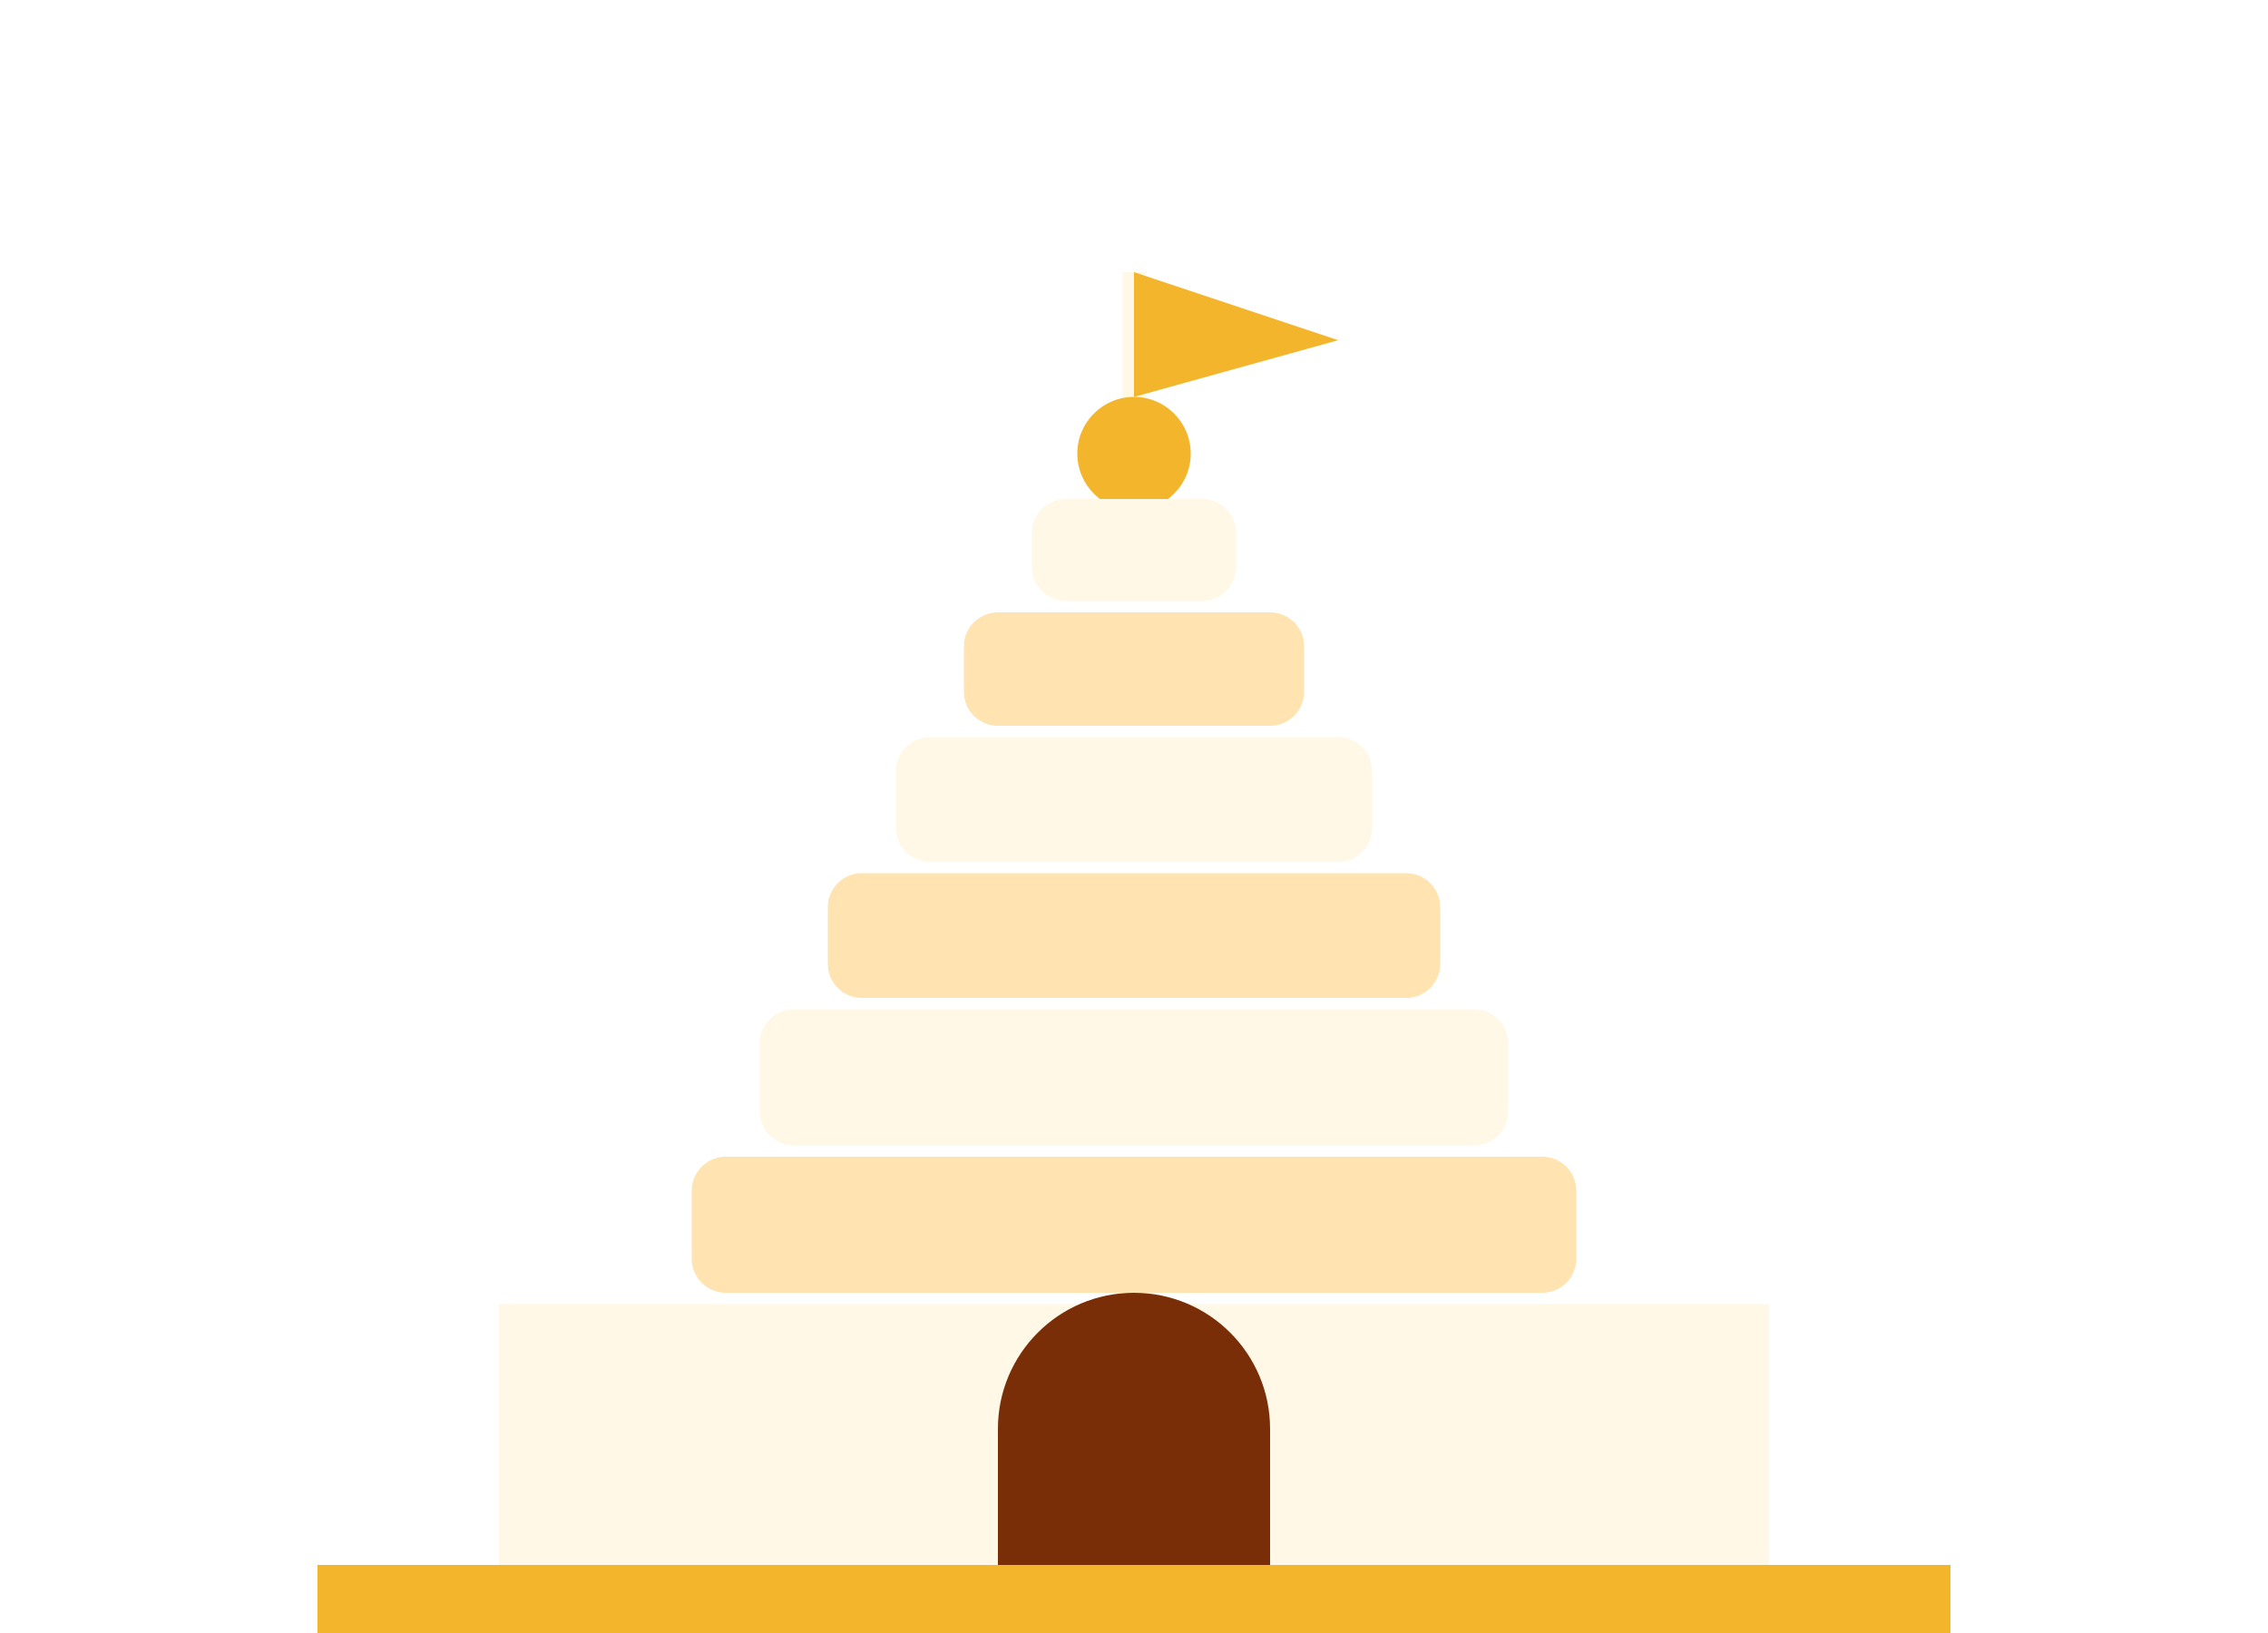
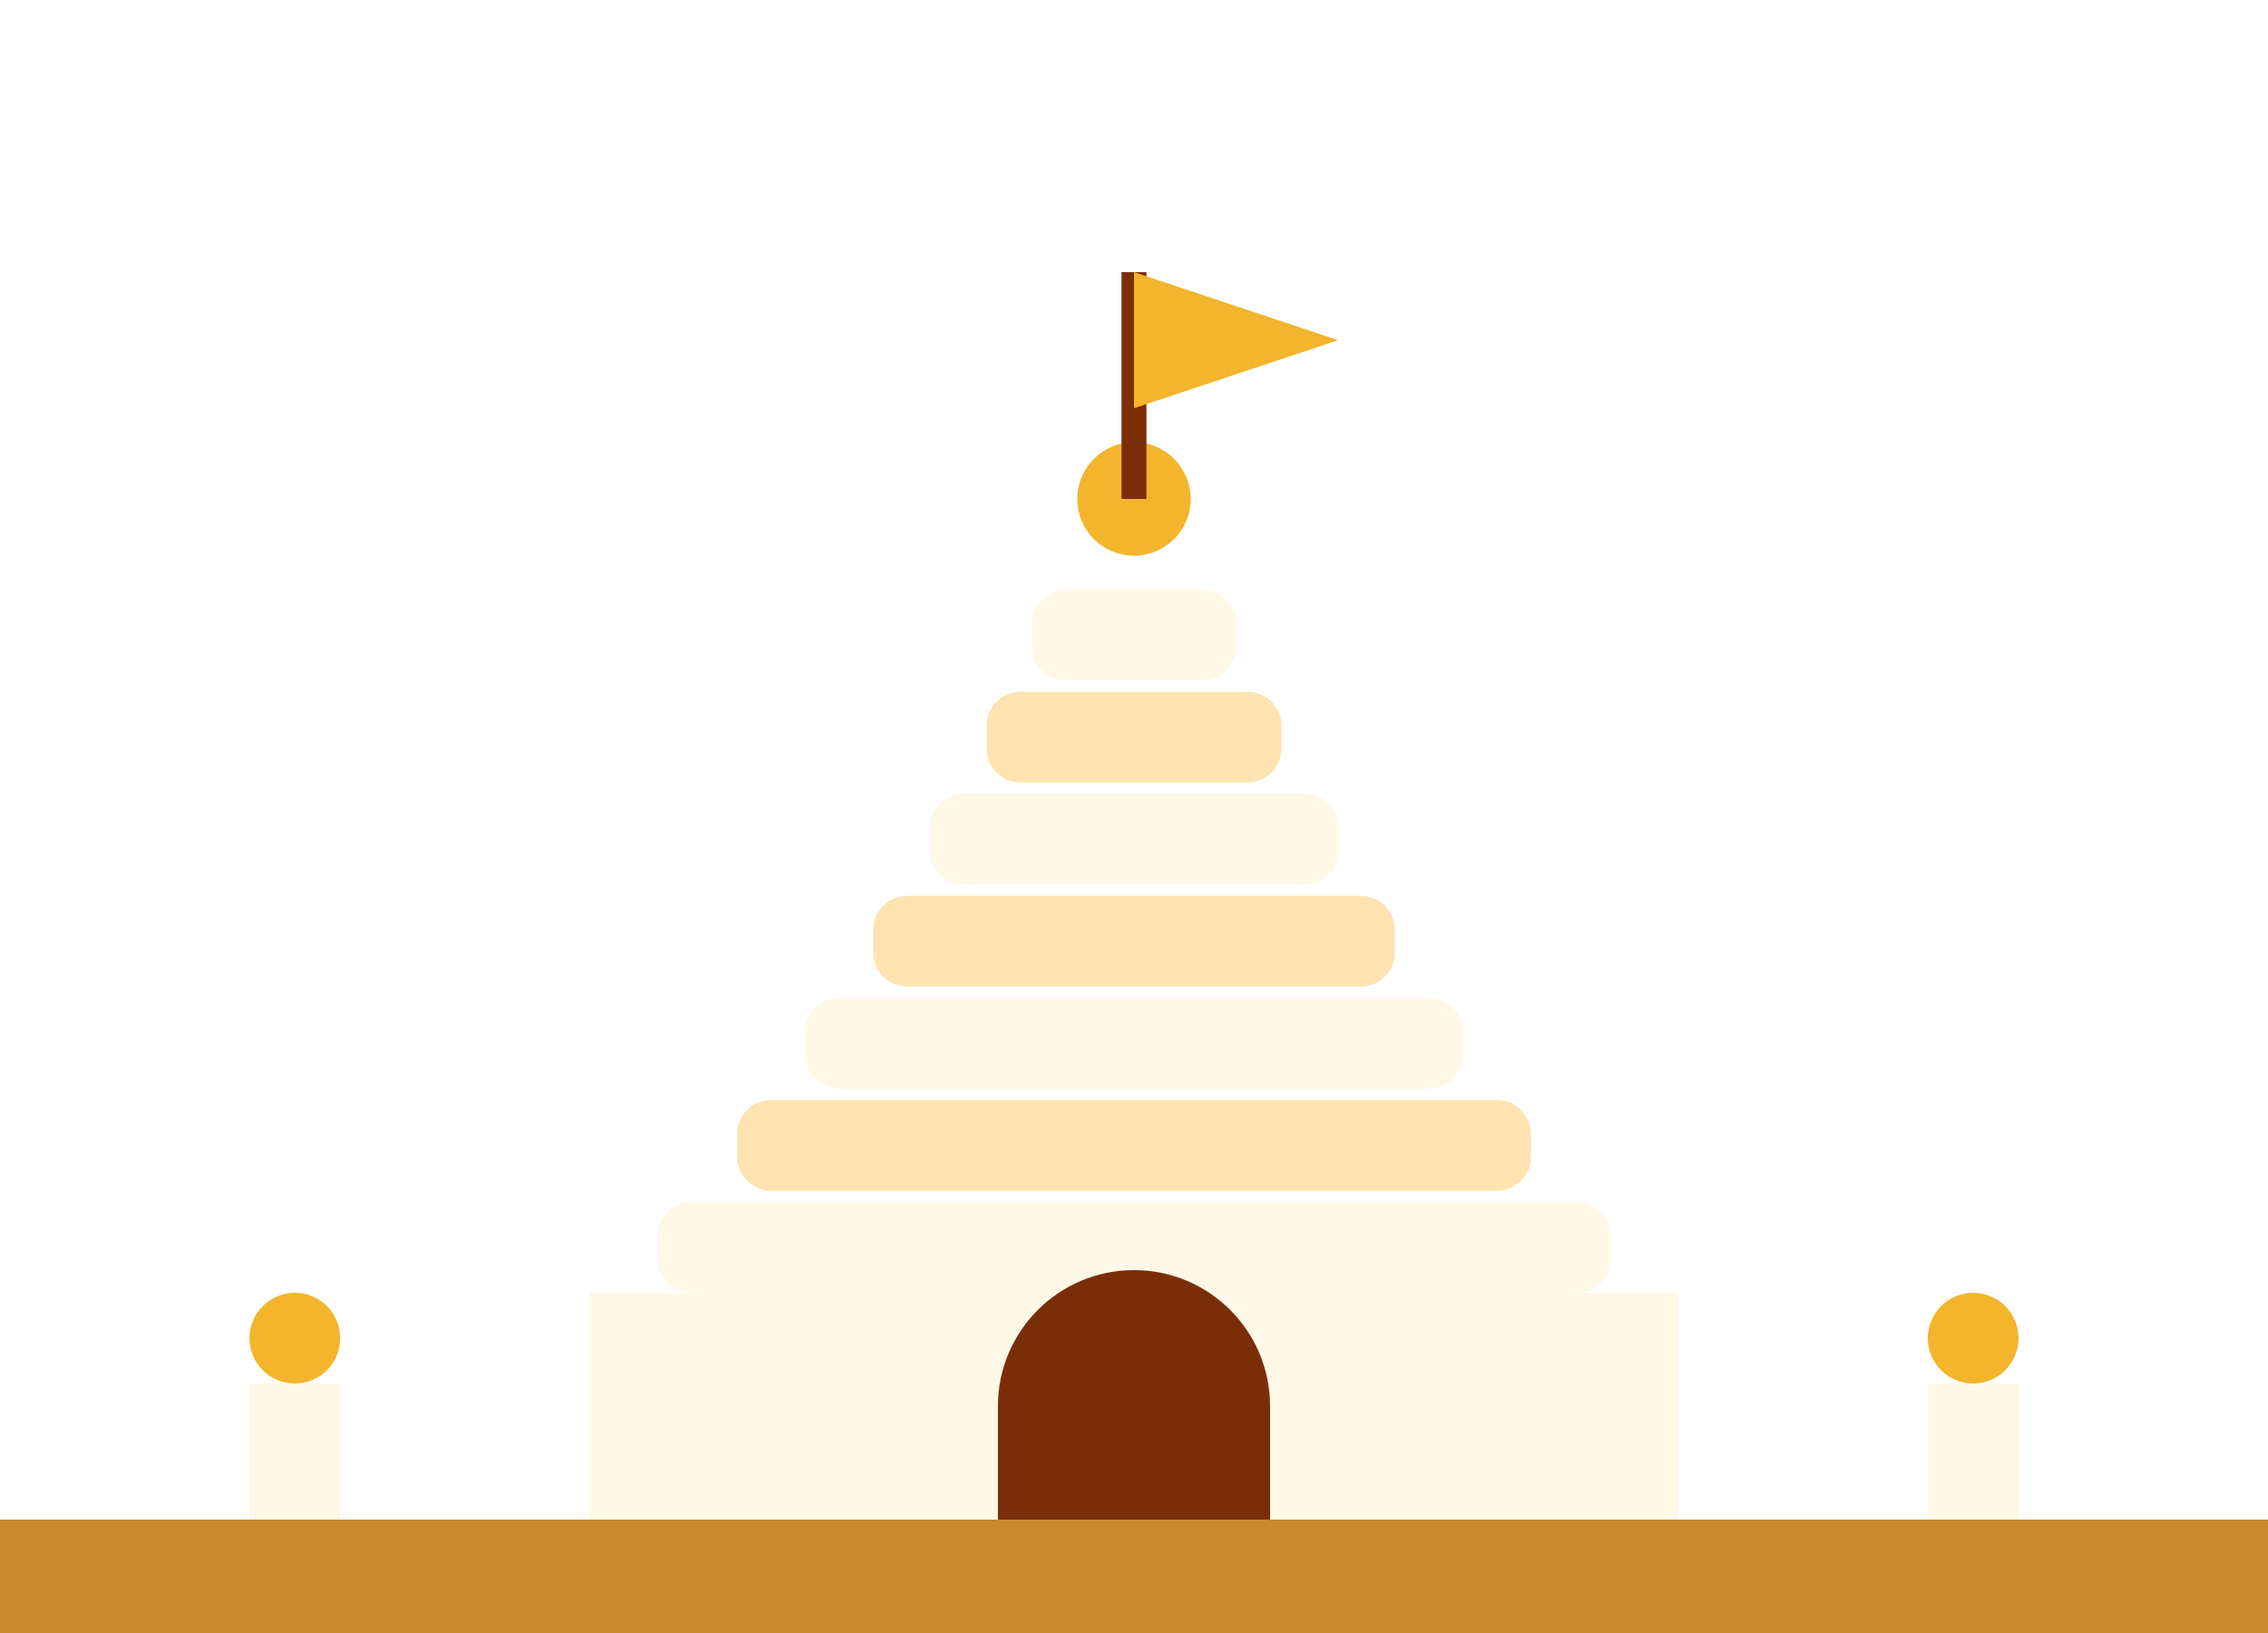
<svg xmlns="http://www.w3.org/2000/svg" viewBox="0 -22 200 144">
-   <path d="M100 2 V14" stroke="#FFF8E6" stroke-width="2" />
-   <polygon points="100,2 118,8 100,13" fill="#F2B52B" />
-   <circle cx="100" cy="18" r="5" fill="#F2B52B" />
-   <rect x="91.0" y="22" width="18" height="9" rx="3" fill="#FFF8E6" />
-   <rect x="85.0" y="32" width="30" height="10" rx="3" fill="#FFE3B0" />
-   <rect x="79.0" y="43" width="42" height="11" rx="3" fill="#FFF8E6" />
-   <rect x="73.0" y="55" width="54" height="11" rx="3" fill="#FFE3B0" />
-   <rect x="67.0" y="67" width="66" height="12" rx="3" fill="#FFF8E6" />
-   <rect x="61.0" y="80" width="78" height="12" rx="3" fill="#FFE3B0" />
-   <rect x="44" y="93" width="112" height="25" fill="#FFF8E6" />
-   <path d="M88 118 V104 a12 12 0 0 1 24 0 V118 Z" fill="#7A2E08" />
-   <rect x="28" y="116" width="144" height="6" fill="#F2B52B" />
+   <rect x="0" y="112" width="200" height="10" fill="#C98A2C" />
+   <rect x="52" y="92" width="96" height="20" fill="#FFF8E6" />
+   <rect x="58.0" y="84" width="84" height="8" fill="#FFF8E6" rx="3" />
+   <rect x="65.0" y="75" width="70" height="8" fill="#FFE3B0" rx="3" />
+   <rect x="71.0" y="66" width="58" height="8" fill="#FFF8E6" rx="3" />
+   <rect x="77.0" y="57" width="46" height="8" fill="#FFE3B0" rx="3" />
+   <rect x="82.0" y="48" width="36" height="8" fill="#FFF8E6" rx="3" />
+   <rect x="87.0" y="39" width="26" height="8" fill="#FFE3B0" rx="3" />
+   <rect x="91.0" y="30" width="18" height="8" fill="#FFF8E6" rx="3" />
+   <path d="M88 112 V102 a12 12 0 0 1 24 0 V112 Z" fill="#7A2E08" />
+   <circle cx="100" cy="22" r="5" fill="#F2B52B" />
+   <path d="M100 22 V2" fill="none" stroke="#7A2E08" stroke-width="2.2" />
+   <polygon points="100,2 118,8 100,14" fill="#F2B52B" />
+   <rect x="22" y="100" width="8" height="12" fill="#FFF8E6" />
+   <rect x="170" y="100" width="8" height="12" fill="#FFF8E6" />
+   <circle cx="26" cy="96" r="4" fill="#F2B52B" />
+   <circle cx="174" cy="96" r="4" fill="#F2B52B" />
</svg>
